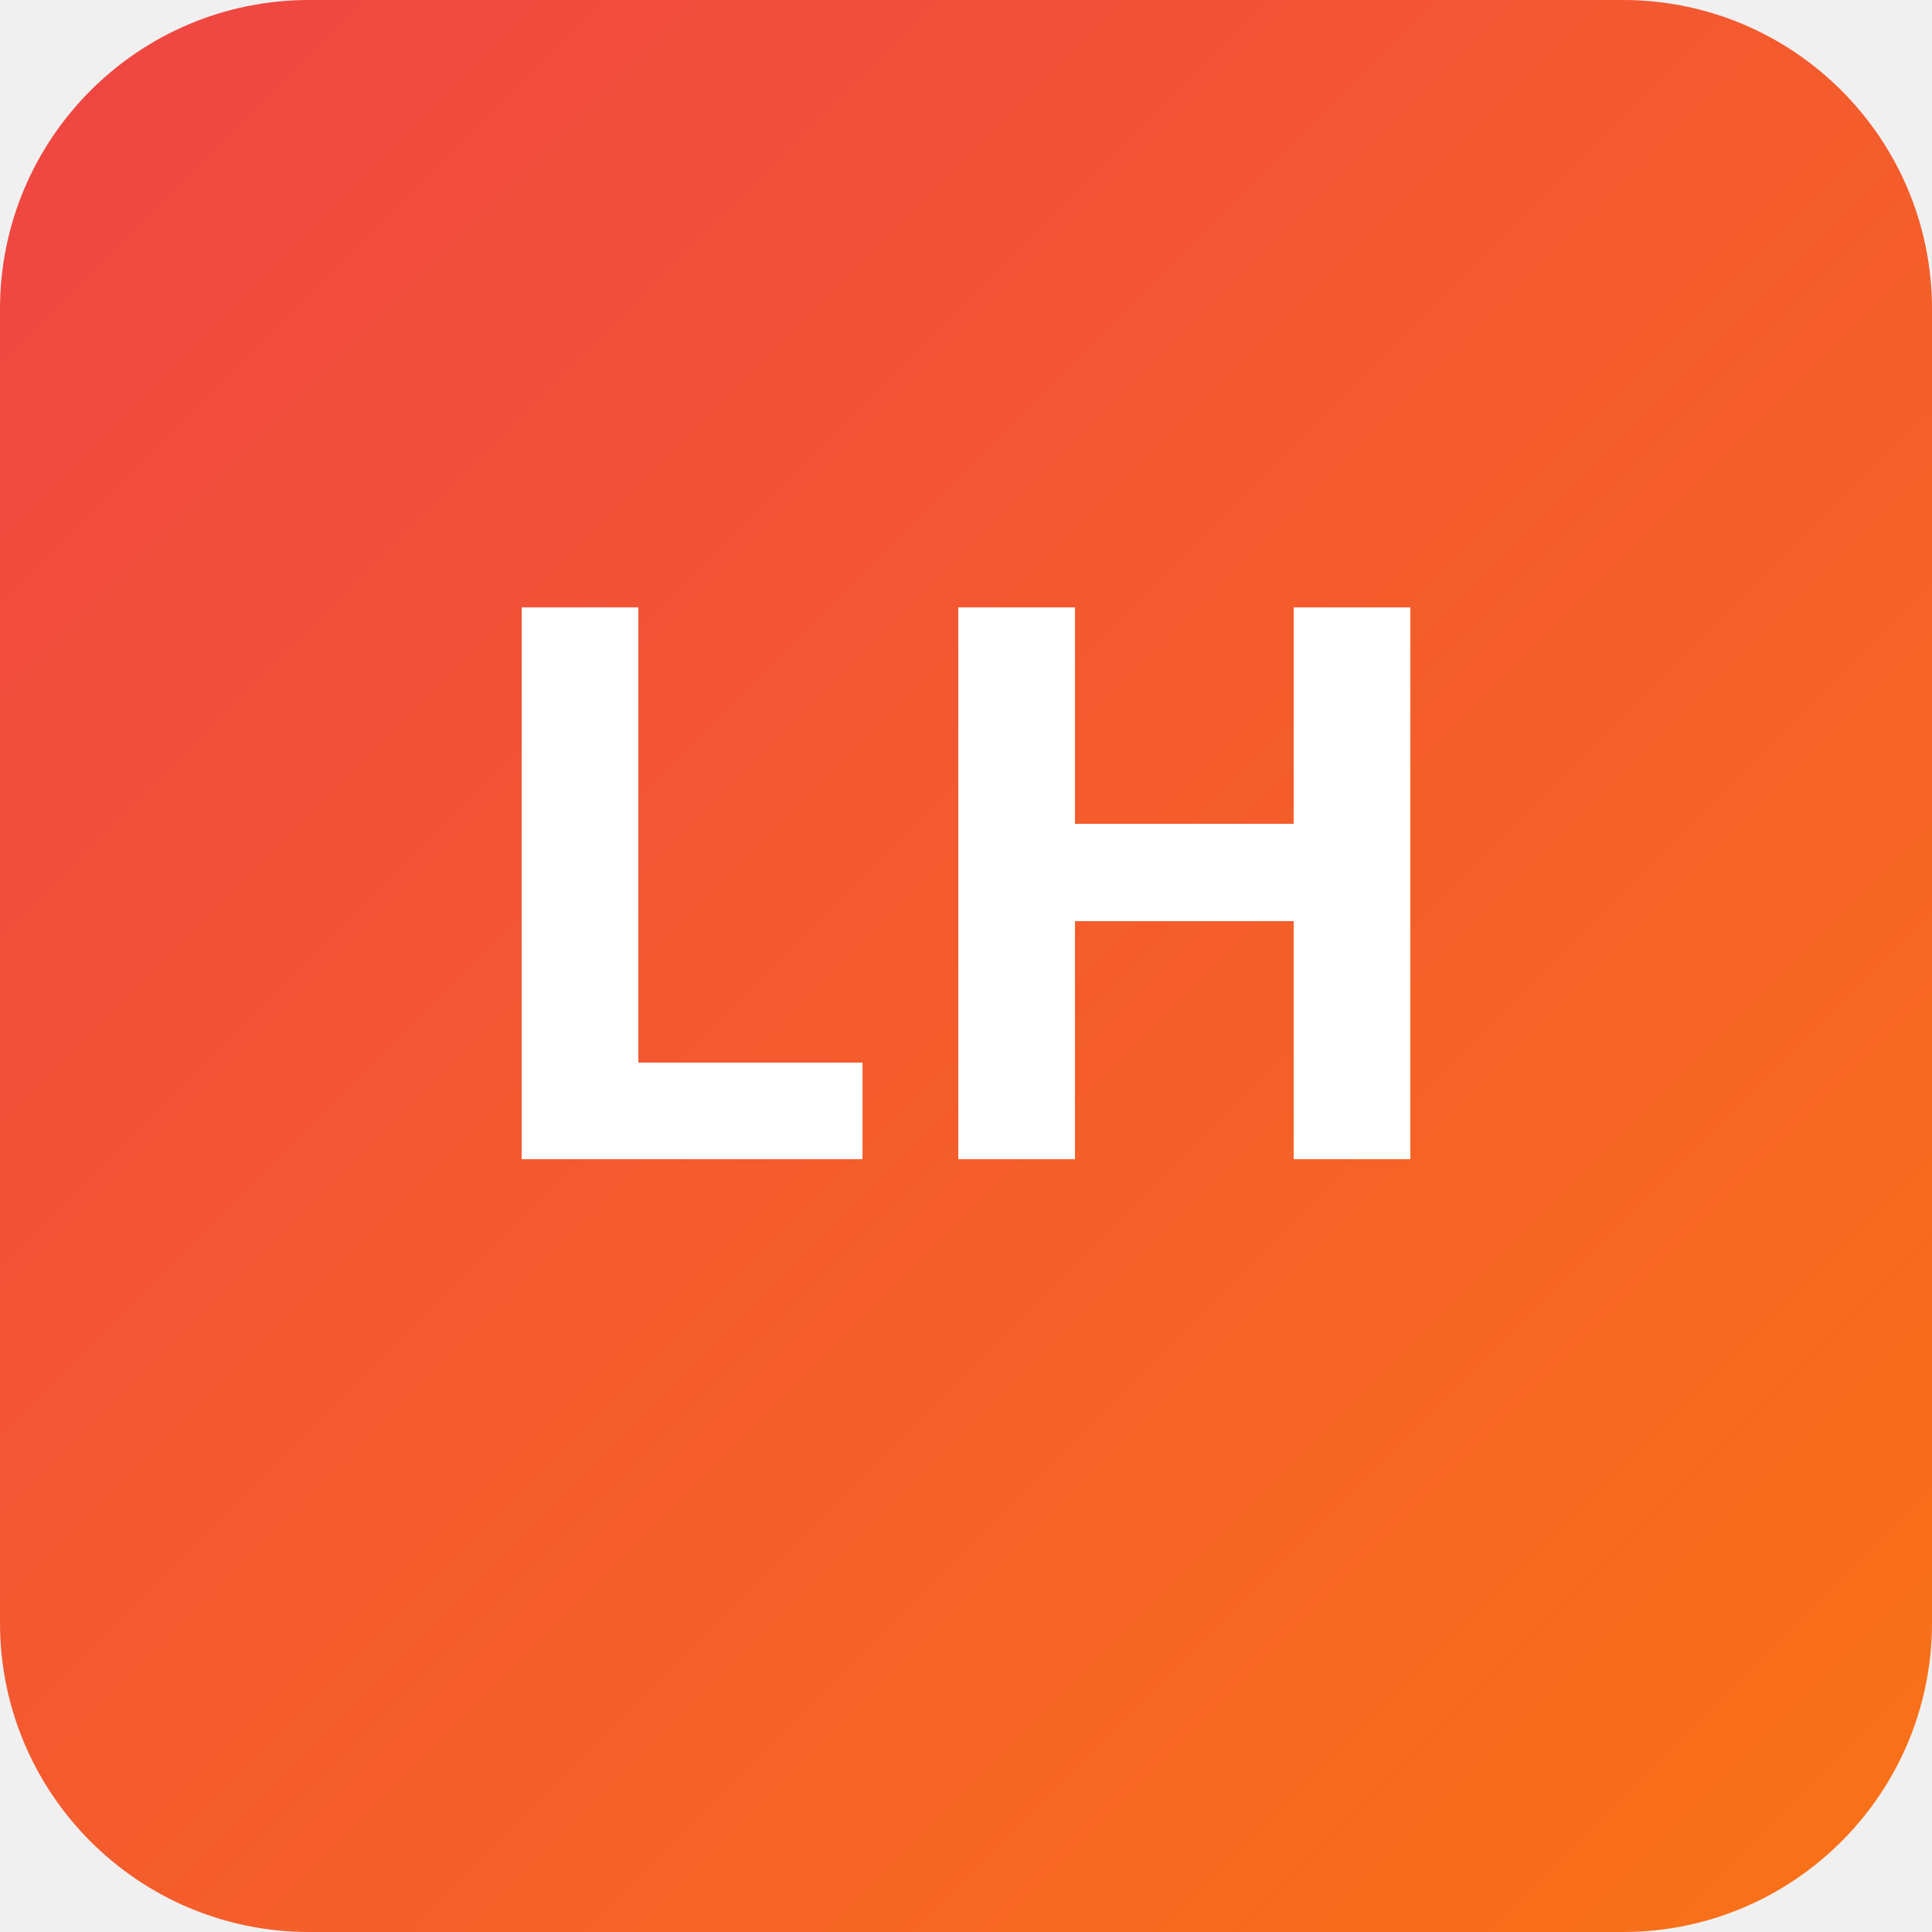
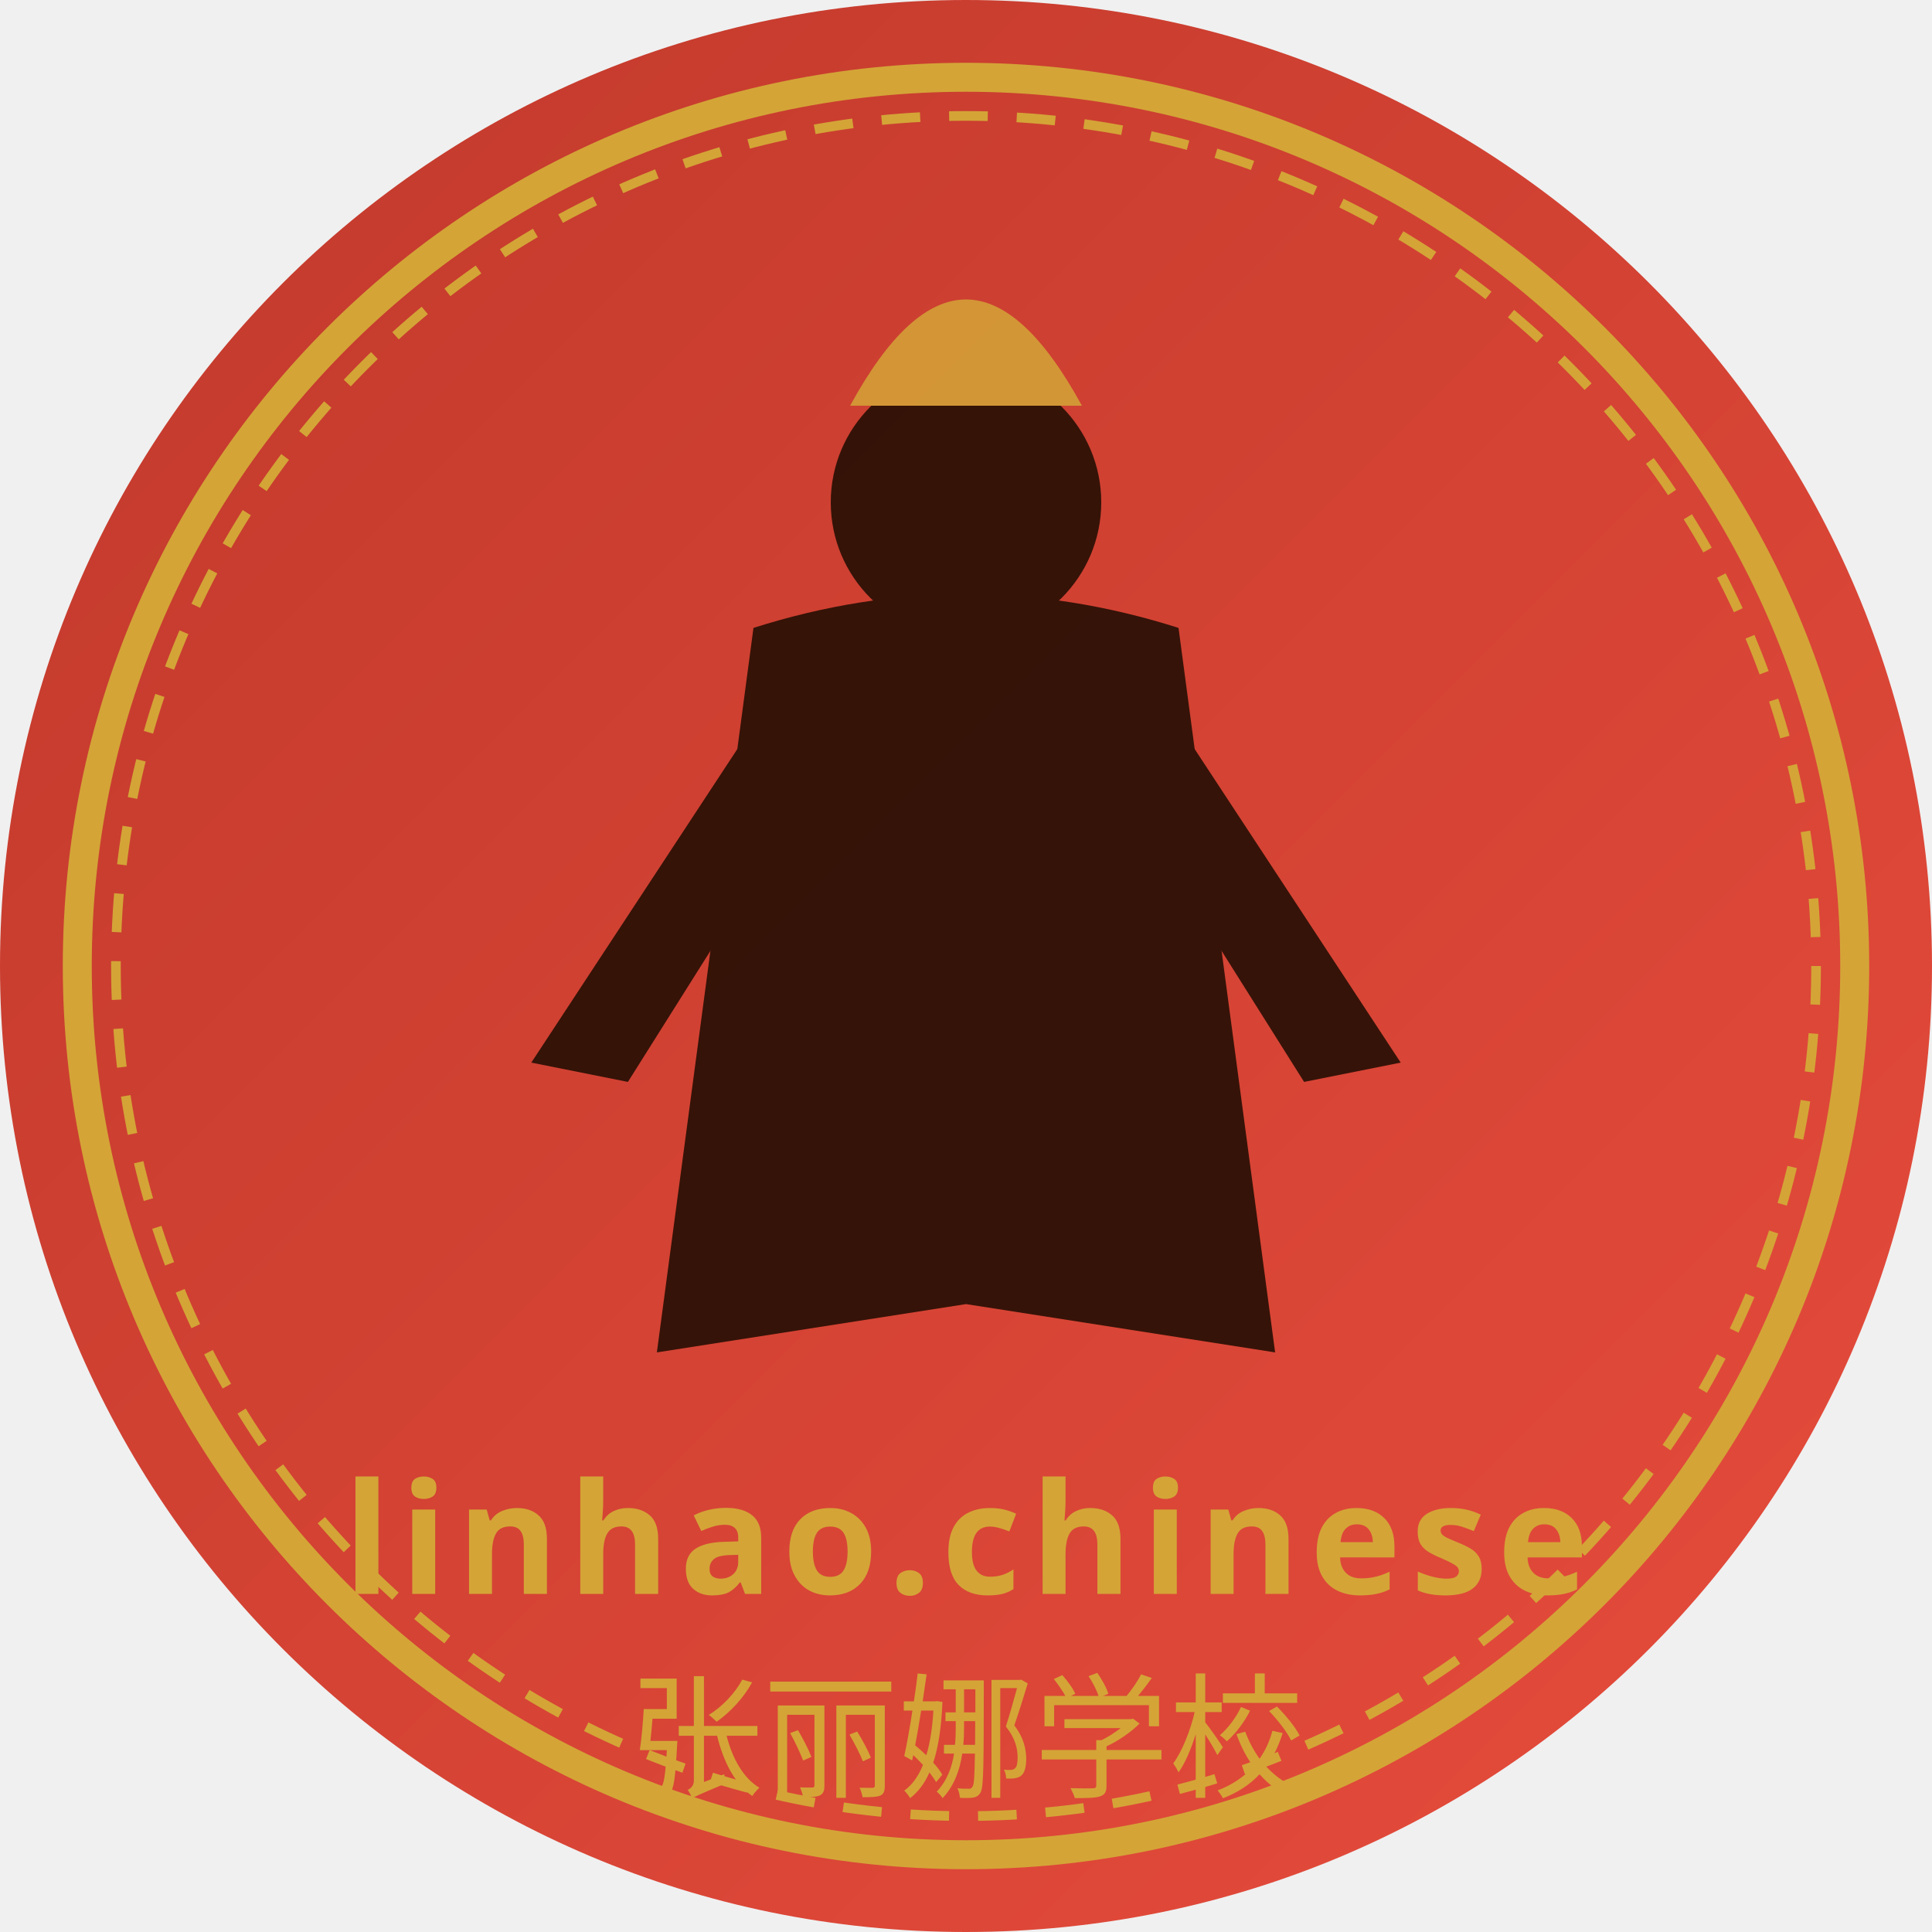
<svg xmlns="http://www.w3.org/2000/svg" viewBox="0 0 200 200">
  <defs>
    <linearGradient id="bg" x1="0%" y1="0%" x2="100%" y2="100%">
-       <stop offset="0%" style="stop-color:#ef4444" />
-       <stop offset="100%" style="stop-color:#f97316" />
+       <stop offset="0%" style="stop-color:#c0392b" />
+       <stop offset="100%" style="stop-color:#e74c3c" />
    </linearGradient>
  </defs>
-   <rect width="200" height="200" rx="32" fill="url(#bg)" />
-   <text x="100" y="120" text-anchor="middle" fill="white" font-size="80" font-weight="800" font-family="system-ui, sans-serif">LH</text>
+   <circle cx="100" cy="100" r="100" fill="url(#bg)" />
+   <circle cx="100" cy="100" r="92" fill="none" stroke="#d4a437" stroke-width="3" />
+   <circle cx="100" cy="100" r="88" fill="none" stroke="#d4a437" stroke-width="1" stroke-dasharray="4 3" />
+   <g fill="#1a0a00" opacity="0.85">
+     <circle cx="100" cy="52" r="14" />
+     <path d="M88 42 Q100 20 112 42" fill="#d4a437" />
+     <path d="M78 65 L68 140 L100 135 L132 140 L122 65 Q100 58 78 65Z" />
+     <path d="M78 75 L55 110 L65 112 L82 85Z" />
+     <path d="M122 75 L145 110 L135 112 L118 85Z" />
+   </g>
+   <text x="100" y="165" text-anchor="middle" fill="#d4a437" font-size="16" font-weight="700" font-family="system-ui, sans-serif" letter-spacing="1">linhao.chinese</text>
+   <text x="100" y="185" text-anchor="middle" fill="#d4a437" font-size="14" font-family="system-ui, sans-serif">张丽娜学校</text>
</svg>
